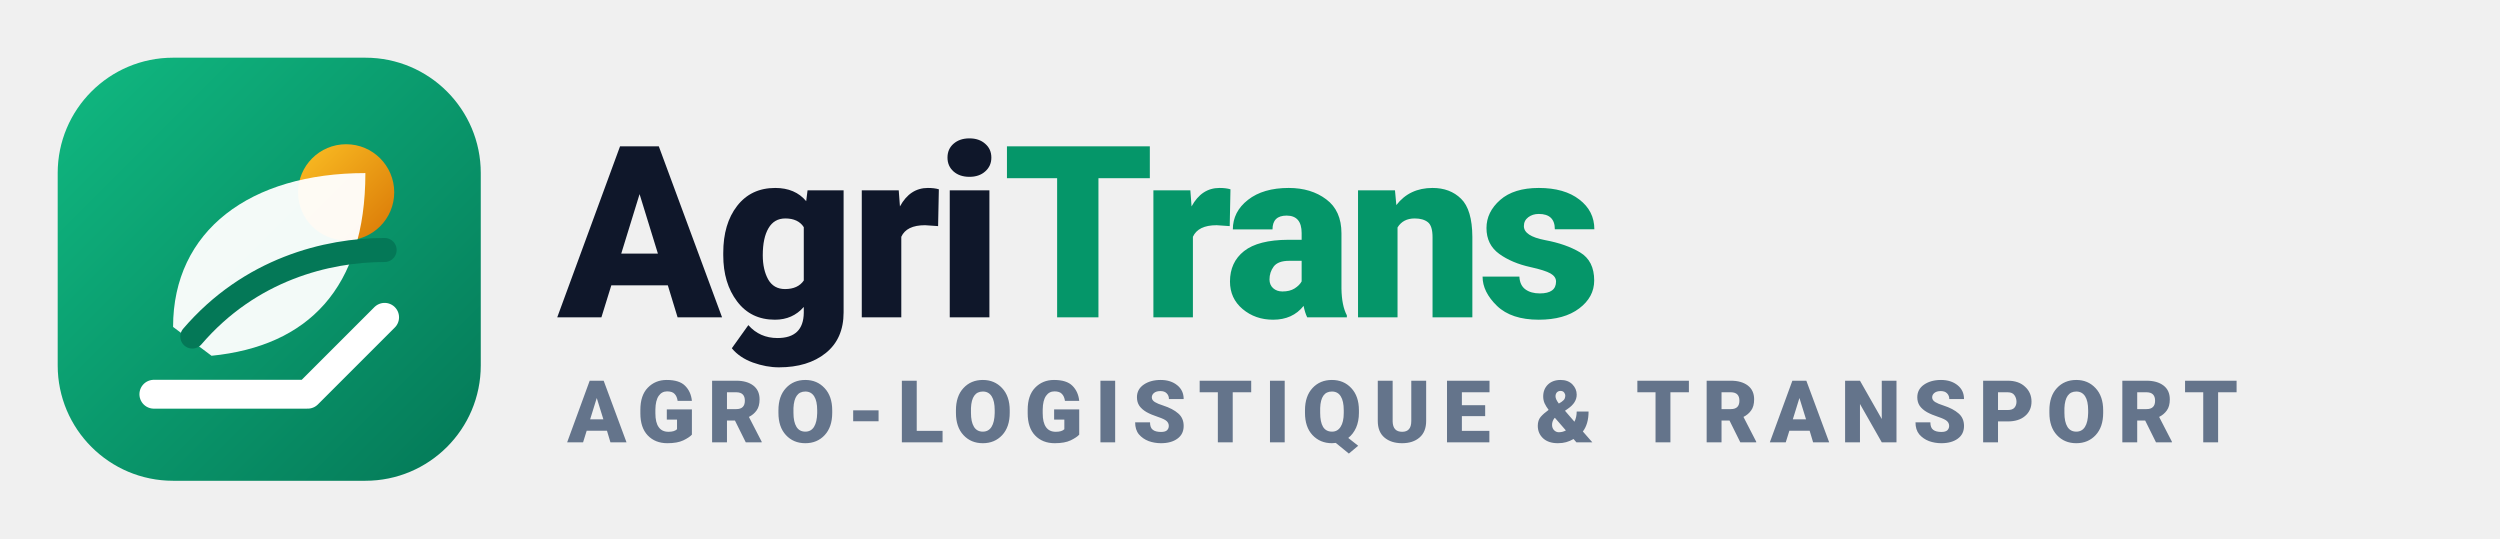
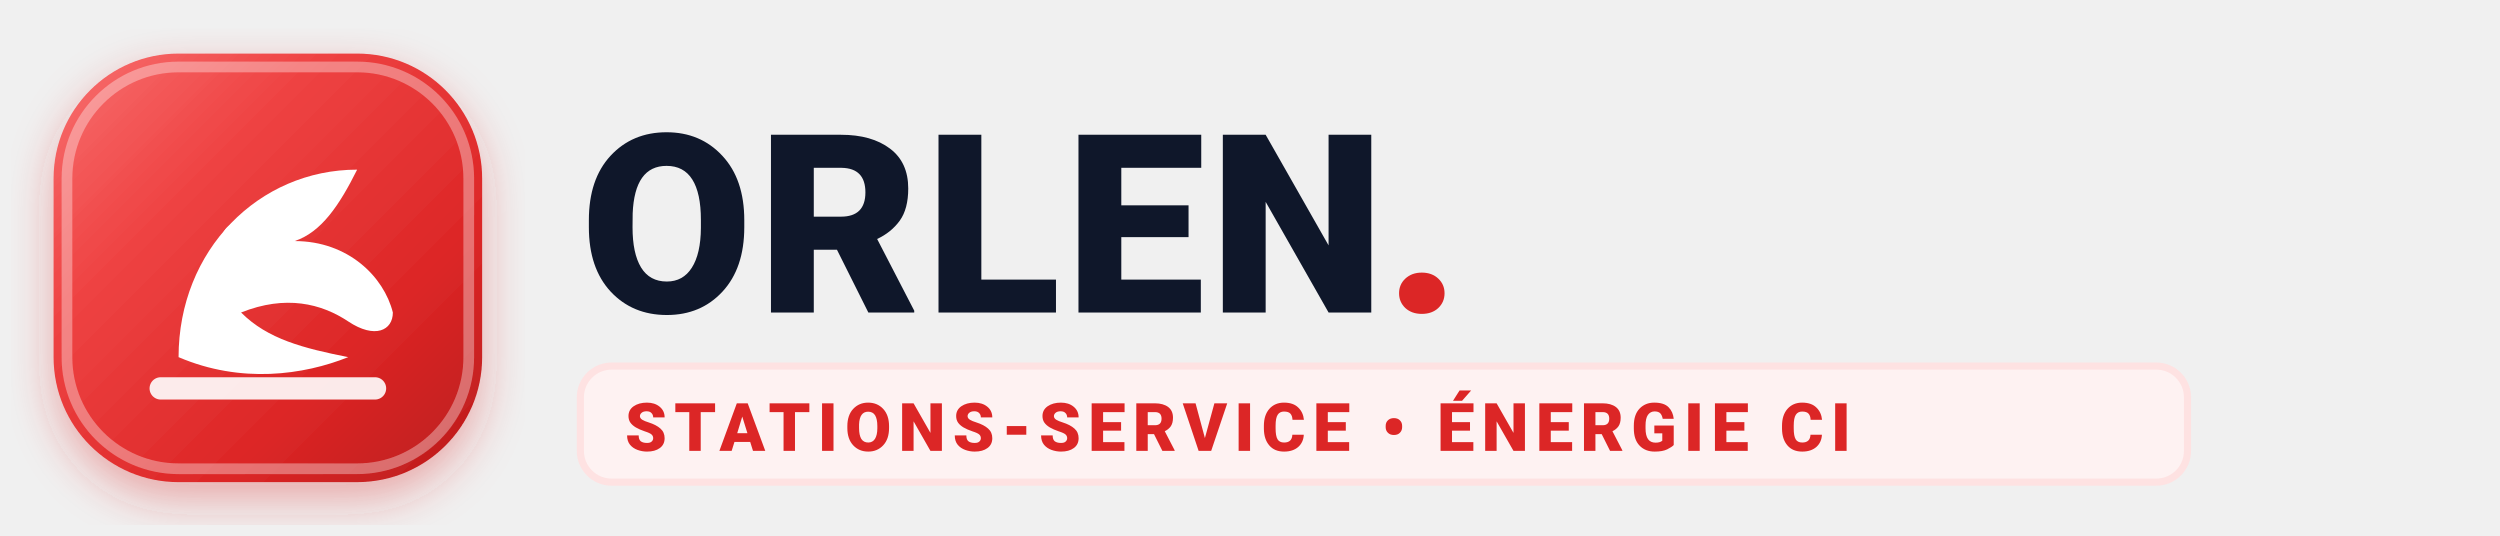
- <svg xmlns="http://www.w3.org/2000/svg" viewBox="0 0 260 56" fill="none">
+ <svg xmlns="http://www.w3.org/2000/svg" viewBox="0 0 280 60" fill="none">
  <defs>
-     <linearGradient id="agriGrad" x1="0%" y1="0%" x2="100%" y2="100%">
-       <stop offset="0%" stop-color="#10b981" />
-       <stop offset="100%" stop-color="#047857" />
+     <linearGradient id="orlenGrad" x1="0%" y1="0%" x2="100%" y2="100%">
+       <stop offset="0%" stop-color="#f87171" />
+       <stop offset="30%" stop-color="#ef4444" />
+       <stop offset="70%" stop-color="#dc2626" />
+       <stop offset="100%" stop-color="#b91c1c" />
    </linearGradient>
-     <linearGradient id="harvestGrad" x1="0%" y1="0%" x2="100%" y2="100%">
-       <stop offset="0%" stop-color="#fbbf24" />
-       <stop offset="100%" stop-color="#d97706" />
-     </linearGradient>
+     <filter id="orlenGlow" x="-10%" y="-10%" width="120%" height="120%">
+       <feDropShadow dx="0" dy="2" stdDeviation="2.5" flood-color="#dc2626" flood-opacity="0.35" />
+     </filter>
  </defs>
-   <g transform="translate(6, 6)">
-     <rect x="0" y="0" width="44" height="44" rx="12" fill="url(#agriGrad)" />
-     <circle cx="30" cy="14" r="5" fill="url(#harvestGrad)" />
-     <path d="M12 28 C12 18, 20 12, 32 12 C32 24, 26 30, 16 31 Z" fill="#ffffff" opacity="0.95" />
-     <path d="M14 29 C20 22, 28 20, 34 20" stroke="#047857" stroke-width="2.5" stroke-linecap="round" />
-     <path d="M10 35 L26 35 L34 27" stroke="#ffffff" stroke-width="3" stroke-linecap="round" stroke-linejoin="round" />
+   <g transform="translate(6, 6)" filter="url(#orlenGlow)">
+     <rect x="0" y="0" width="48" height="48" rx="14" fill="url(#orlenGrad)" />
+     <rect x="1.5" y="1.5" width="45" height="45" rx="12.5" stroke="#ffffff" stroke-width="1.2" stroke-opacity="0.35" />
+     <path d="M14 34 C14 22, 23 13, 34 13 C32 17, 30 20, 27 21 C33 21, 37 25, 38 29 C38 31, 36 32, 33 30 C30 28, 26 27, 21 29 C24 32, 28 33, 33 34 C28 36, 21 37, 14 34 Z" fill="#ffffff" />
+     <circle cx="21" cy="21" r="2.2" fill="#ffffff" />
+     <path d="M12 37.5 L36 37.5" stroke="#ffffff" stroke-width="2.5" stroke-linecap="round" stroke-opacity="0.9" />
  </g>
-   <text x="58" y="33" font-family="-apple-system, BlinkMacSystemFont, 'Plus Jakarta Sans', 'Segoe UI', Roboto, sans-serif" font-size="25" font-weight="900" fill="#0f172a" letter-spacing="-0.5">Agri<tspan fill="#059669">Trans</tspan>
+   <text x="65" y="35" font-family="-apple-system, BlinkMacSystemFont, 'Plus Jakarta Sans', 'Segoe UI', Roboto, sans-serif" font-size="28" font-weight="900" fill="#0f172a" letter-spacing="0.5">ORLEN<tspan fill="#dc2626">.</tspan>
  </text>
-   <text x="59" y="46" font-family="-apple-system, BlinkMacSystemFont, 'Plus Jakarta Sans', 'Segoe UI', Roboto, sans-serif" font-size="9" font-weight="800" fill="#64748b" letter-spacing="1.2">AGRO-LOGISTIQUE &amp; TRANSPORT</text>
+   <rect x="65" y="41" width="180" height="13" rx="3.5" fill="#fef2f2" stroke="#fee2e2" stroke-width="0.8" />
+   <text x="70" y="50.5" font-family="-apple-system, BlinkMacSystemFont, 'Plus Jakarta Sans', 'Segoe UI', Roboto, sans-serif" font-size="7.5" font-weight="800" fill="#dc2626" letter-spacing="0.8">STATIONS-SERVICE • ÉNERGIE CI</text>
</svg>
